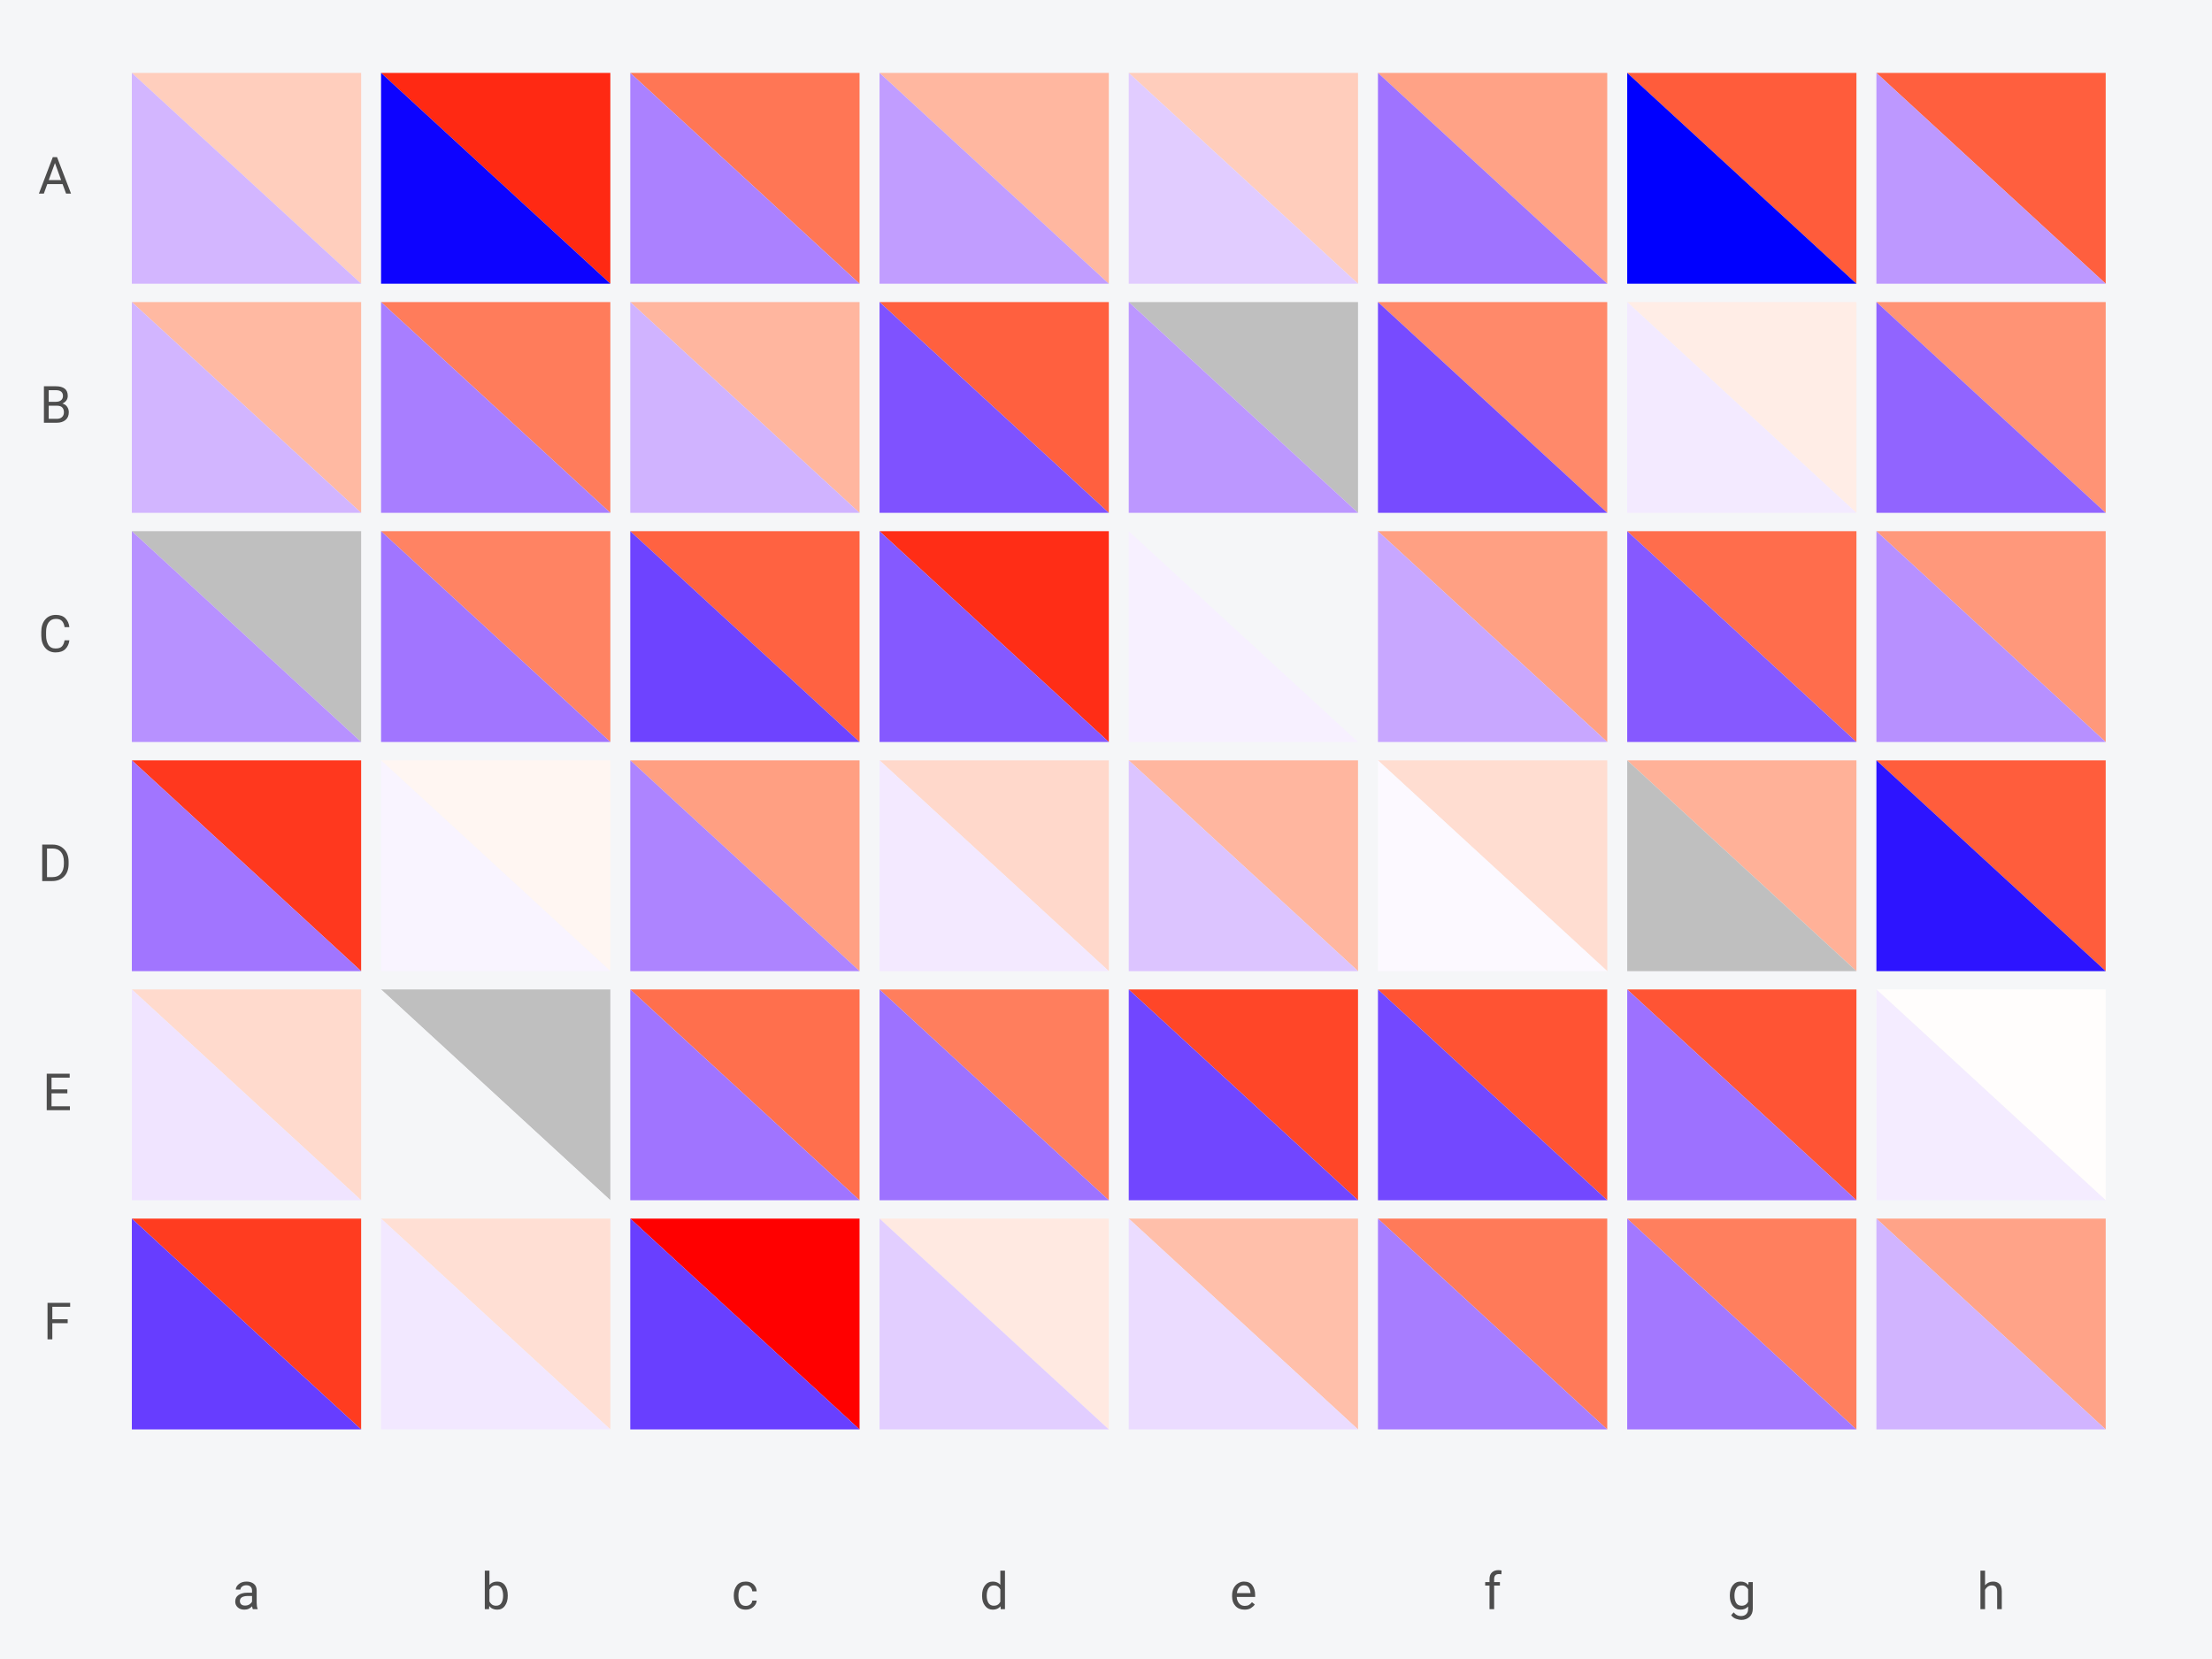
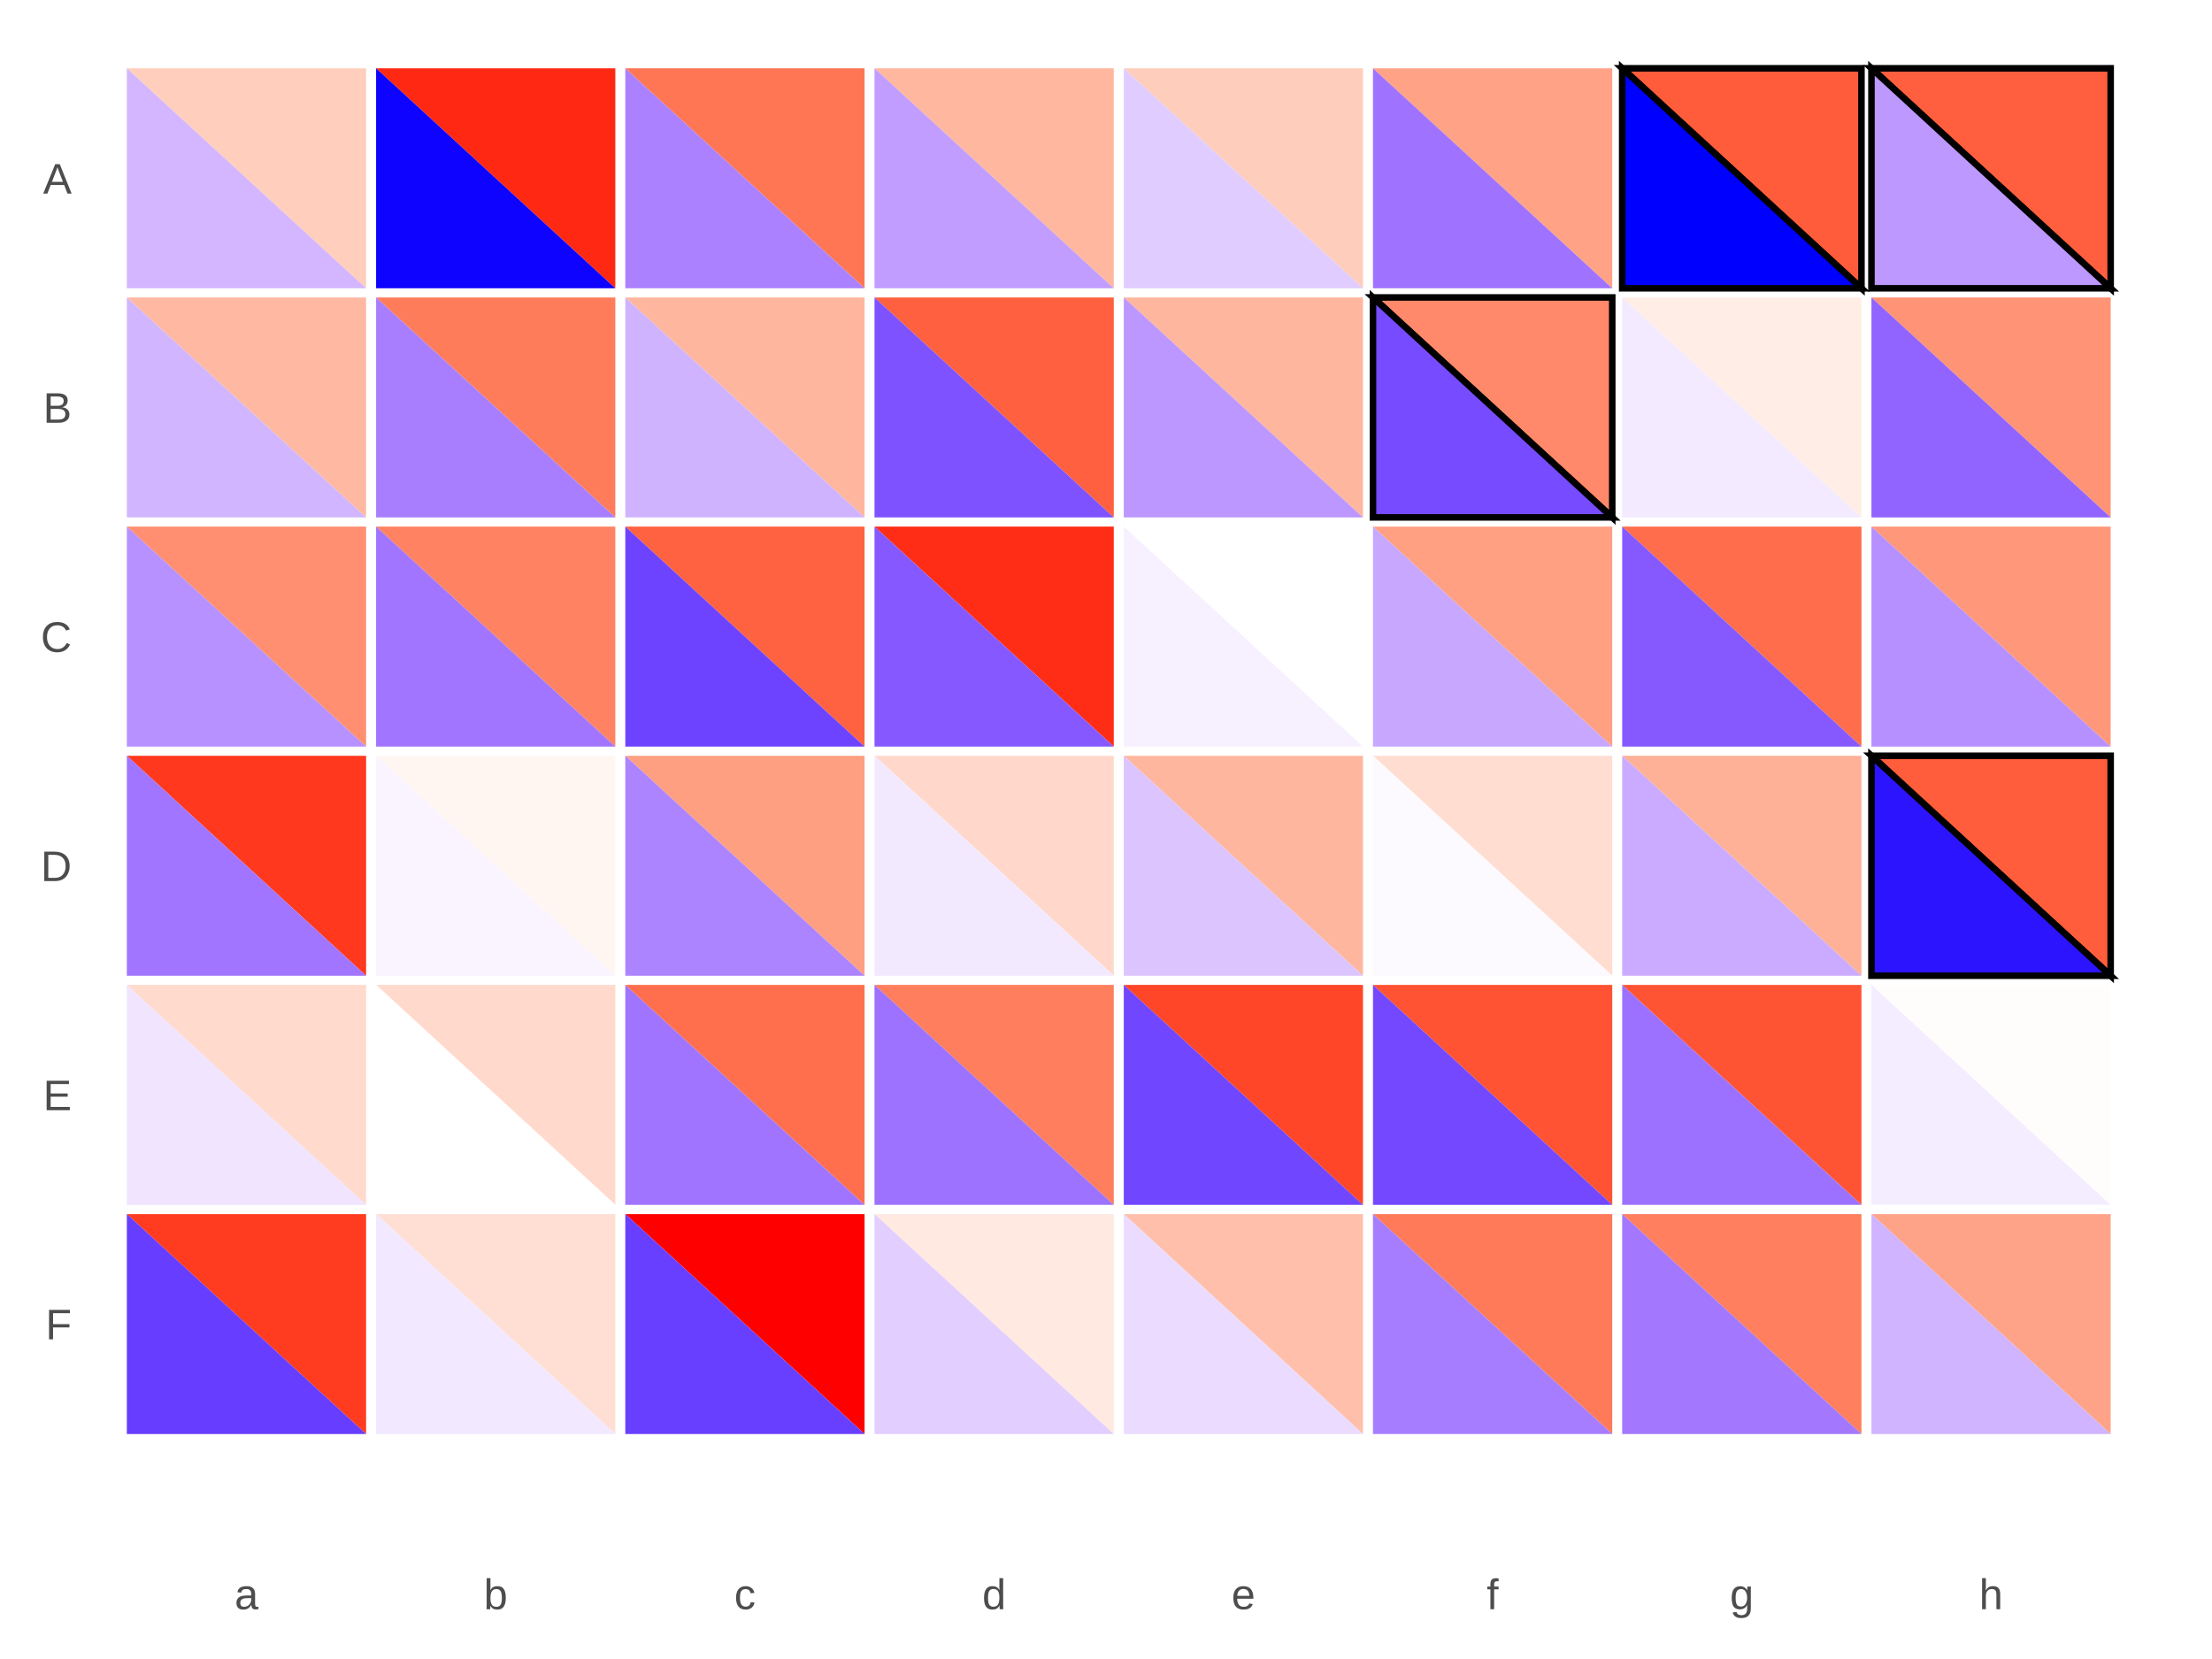
<svg xmlns="http://www.w3.org/2000/svg" width="432.00pt" height="324.00pt" viewBox="0 0 432.00 324.00">
  <g class="svglite">
    <defs>
      <style type="text/css">
-     /* theme-aware-processed */
-     .svglite line, .svglite polyline, .svglite polygon, .svglite path, .svglite circle {
+     .svglite line, .svglite polyline, .svglite polygon, .svglite path, .svglite rect, .svglite circle {
      fill: none;
-       stroke: #3E3F3A;
-       stroke-linecap: round;
-       stroke-linejoin: round;
-       stroke-miterlimit: 10.00;
-     }
-     .svglite &gt; g &gt; rect {
-       fill: none;
-       stroke: #3E3F3A;
+       stroke: #000000;
      stroke-linecap: round;
      stroke-linejoin: round;
      stroke-miterlimit: 10.00;
    }
    .svglite text {
      white-space: pre;
-       fill: #3E3F3A;
    }
    .svglite g.glyphgroup path {
      fill: inherit;
      stroke: none;
    }
  </style>
    </defs>
    <rect width="100%" height="100%" style="stroke: none; fill: #F5F6F8;" />
    <defs>
      <clipPath id="cpMC4wMHw0MzIuMDB8MC4wMHwzMjQuMDA=">
        <rect x="0.00" y="0.00" width="432.00" height="324.00" />
      </clipPath>
    </defs>
    <g clip-path="url(#cpMC4wMHw0MzIuMDB8MC4wMHwzMjQuMDA=)">
-       <rect rx="4" x="0.00" y="0.00" width="432.00" height="324.00" style="stroke-width: 1.07; stroke: none; fill: #F5F6F8;" />
+       <rect x="0.00" y="0.00" width="432.00" height="324.00" style="stroke-width: 1.07; stroke: none; fill: #FFFFFF;" />
    </g>
    <defs>
      <clipPath id="cpMTguOTN8NDE4LjA1fDcuOTd8MzAzLjM2">
        <rect x="18.93" y="7.97" width="399.12" height="295.39" />
      </clipPath>
    </defs>
    <g clip-path="url(#cpMTguOTN8NDE4LjA1fDcuOTd8MzAzLjM2)">
-       <polygon points="25.75,14.24 70.53,14.24 70.53,55.41 " style="stroke-width: 0.85; stroke: none; stroke-linecap: butt; stroke-linejoin: miter; fill: #FFCEBD;" />
-       <polygon points="25.75,58.99 70.53,58.99 70.53,100.16 " style="stroke-width: 0.85; stroke: none; stroke-linecap: butt; stroke-linejoin: miter; fill: #FFB9A2;" />
-       <polygon points="25.75,103.74 70.53,103.74 70.53,144.91 " style="stroke-width: 0.85; stroke: none; stroke-linecap: butt; stroke-linejoin: miter; fill: #BFBFBF;" />
-       <polygon points="25.75,148.49 70.53,148.49 70.53,189.66 " style="stroke-width: 0.85; stroke: none; stroke-linecap: butt; stroke-linejoin: miter; fill: #FF381E;" />
-       <polygon points="25.75,193.24 70.53,193.24 70.53,234.41 " style="stroke-width: 0.85; stroke: none; stroke-linecap: butt; stroke-linejoin: miter; fill: #FFDACD;" />
-       <polygon points="25.75,237.99 70.53,237.99 70.53,279.17 " style="stroke-width: 0.85; stroke: none; stroke-linecap: butt; stroke-linejoin: miter; fill: #FF3C20;" />
-       <polygon points="74.42,14.24 119.20,14.24 119.20,55.41 " style="stroke-width: 0.85; stroke: none; stroke-linecap: butt; stroke-linejoin: miter; fill: #FF2913;" />
-       <polygon points="74.42,58.99 119.20,58.99 119.20,100.16 " style="stroke-width: 0.85; stroke: none; stroke-linecap: butt; stroke-linejoin: miter; fill: #FF7C5B;" />
-       <polygon points="74.42,103.74 119.20,103.74 119.20,144.91 " style="stroke-width: 0.85; stroke: none; stroke-linecap: butt; stroke-linejoin: miter; fill: #FF8363;" />
-       <polygon points="74.42,148.49 119.20,148.49 119.20,189.66 " style="stroke-width: 0.85; stroke: none; stroke-linecap: butt; stroke-linejoin: miter; fill: #FFF6F2;" />
-       <polygon points="74.42,193.24 119.20,193.24 119.20,234.41 " style="stroke-width: 0.85; stroke: none; stroke-linecap: butt; stroke-linejoin: miter; fill: #BFBFBF;" />
-       <polygon points="74.42,237.99 119.20,237.99 119.20,279.17 " style="stroke-width: 0.85; stroke: none; stroke-linecap: butt; stroke-linejoin: miter; fill: #FFDFD4;" />
-       <polygon points="123.09,14.24 167.87,14.24 167.87,55.41 " style="stroke-width: 0.85; stroke: none; stroke-linecap: butt; stroke-linejoin: miter; fill: #FF7655;" />
-       <polygon points="123.09,58.99 167.87,58.99 167.87,100.16 " style="stroke-width: 0.85; stroke: none; stroke-linecap: butt; stroke-linejoin: miter; fill: #FFB69F;" />
-       <polygon points="123.09,103.74 167.87,103.74 167.87,144.91 " style="stroke-width: 0.85; stroke: none; stroke-linecap: butt; stroke-linejoin: miter; fill: #FF6241;" />
-       <polygon points="123.09,148.49 167.87,148.49 167.87,189.66 " style="stroke-width: 0.85; stroke: none; stroke-linecap: butt; stroke-linejoin: miter; fill: #FF9F82;" />
-       <polygon points="123.09,193.24 167.87,193.24 167.87,234.41 " style="stroke-width: 0.85; stroke: none; stroke-linecap: butt; stroke-linejoin: miter; fill: #FF6F4D;" />
-       <polygon points="123.09,237.99 167.87,237.99 167.87,279.17 " style="stroke-width: 0.85; stroke: none; stroke-linecap: butt; stroke-linejoin: miter; fill: #FF0000;" />
-       <polygon points="171.77,14.24 216.55,14.24 216.55,55.41 " style="stroke-width: 0.85; stroke: none; stroke-linecap: butt; stroke-linejoin: miter; fill: #FFB7A0;" />
-       <polygon points="171.77,58.99 216.55,58.99 216.55,100.16 " style="stroke-width: 0.85; stroke: none; stroke-linecap: butt; stroke-linejoin: miter; fill: #FF603F;" />
-       <polygon points="171.77,103.74 216.55,103.74 216.55,144.91 " style="stroke-width: 0.85; stroke: none; stroke-linecap: butt; stroke-linejoin: miter; fill: #FF2D16;" />
-       <polygon points="171.77,148.49 216.55,148.49 216.55,189.66 " style="stroke-width: 0.85; stroke: none; stroke-linecap: butt; stroke-linejoin: miter; fill: #FFD8CB;" />
-       <polygon points="171.77,193.24 216.55,193.24 216.55,234.41 " style="stroke-width: 0.85; stroke: none; stroke-linecap: butt; stroke-linejoin: miter; fill: #FF7E5D;" />
-       <polygon points="171.77,237.99 216.55,237.99 216.55,279.17 " style="stroke-width: 0.85; stroke: none; stroke-linecap: butt; stroke-linejoin: miter; fill: #FFE9E1;" />
-       <polygon points="220.44,14.24 265.22,14.24 265.22,55.41 " style="stroke-width: 0.85; stroke: none; stroke-linecap: butt; stroke-linejoin: miter; fill: #FFCDBC;" />
-       <polygon points="220.44,58.99 265.22,58.99 265.22,100.16 " style="stroke-width: 0.85; stroke: none; stroke-linecap: butt; stroke-linejoin: miter; fill: #BFBFBF;" />
-       <polygon class="theme-fill-bg" points="220.44,103.74 265.22,103.74 265.22,144.91 " style="stroke-width: 0.85; stroke: none; stroke-linecap: butt; stroke-linejoin: miter; fill: #F5F6F8;" />
-       <polygon points="220.44,148.49 265.22,148.49 265.22,189.66 " style="stroke-width: 0.85; stroke: none; stroke-linecap: butt; stroke-linejoin: miter; fill: #FFB69F;" />
-       <polygon points="220.44,193.24 265.22,193.24 265.22,234.41 " style="stroke-width: 0.85; stroke: none; stroke-linecap: butt; stroke-linejoin: miter; fill: #FF4628;" />
-       <polygon points="220.44,237.99 265.22,237.99 265.22,279.17 " style="stroke-width: 0.85; stroke: none; stroke-linecap: butt; stroke-linejoin: miter; fill: #FFBFAA;" />
-       <polygon points="269.11,14.24 313.89,14.24 313.89,55.41 " style="stroke-width: 0.85; stroke: none; stroke-linecap: butt; stroke-linejoin: miter; fill: #FFA286;" />
-       <polygon points="269.11,58.99 313.89,58.99 313.89,100.16 " style="stroke-width: 0.85; stroke: none; stroke-linecap: butt; stroke-linejoin: miter; fill: #FF896A;" />
-       <polygon points="269.11,103.74 313.89,103.74 313.89,144.91 " style="stroke-width: 0.85; stroke: none; stroke-linecap: butt; stroke-linejoin: miter; fill: #FFA083;" />
-       <polygon points="269.11,148.49 313.89,148.49 313.89,189.66 " style="stroke-width: 0.85; stroke: none; stroke-linecap: butt; stroke-linejoin: miter; fill: #FFDDD1;" />
-       <polygon points="269.11,193.24 313.89,193.24 313.89,234.41 " style="stroke-width: 0.85; stroke: none; stroke-linecap: butt; stroke-linejoin: miter; fill: #FF5333;" />
-       <polygon points="269.11,237.99 313.89,237.99 313.89,279.17 " style="stroke-width: 0.85; stroke: none; stroke-linecap: butt; stroke-linejoin: miter; fill: #FF7A59;" />
-       <polygon points="317.79,14.24 362.56,14.24 362.56,55.41 " style="stroke-width: 0.85; stroke: none; stroke-linecap: butt; stroke-linejoin: miter; fill: #FF5C3B;" />
-       <polygon points="317.79,58.99 362.56,58.99 362.56,100.16 " style="stroke-width: 0.85; stroke: none; stroke-linecap: butt; stroke-linejoin: miter; fill: #FFEDE6;" />
-       <polygon points="317.79,103.74 362.56,103.74 362.56,144.91 " style="stroke-width: 0.85; stroke: none; stroke-linecap: butt; stroke-linejoin: miter; fill: #FF6D4C;" />
-       <polygon points="317.79,148.49 362.56,148.49 362.56,189.66 " style="stroke-width: 0.85; stroke: none; stroke-linecap: butt; stroke-linejoin: miter; fill: #FFB198;" />
-       <polygon points="317.79,193.24 362.56,193.24 362.56,234.41 " style="stroke-width: 0.85; stroke: none; stroke-linecap: butt; stroke-linejoin: miter; fill: #FF5434;" />
-       <polygon points="317.79,237.99 362.56,237.99 362.56,279.17 " style="stroke-width: 0.85; stroke: none; stroke-linecap: butt; stroke-linejoin: miter; fill: #FF7F5E;" />
-       <polygon points="366.46,14.24 411.24,14.24 411.24,55.41 " style="stroke-width: 0.85; stroke: none; stroke-linecap: butt; stroke-linejoin: miter; fill: #FF5F3E;" />
-       <polygon points="366.46,58.99 411.24,58.99 411.24,100.16 " style="stroke-width: 0.85; stroke: none; stroke-linecap: butt; stroke-linejoin: miter; fill: #FF9375;" />
-       <polygon points="366.46,103.74 411.24,103.74 411.24,144.91 " style="stroke-width: 0.85; stroke: none; stroke-linecap: butt; stroke-linejoin: miter; fill: #FF987B;" />
-       <polygon points="366.46,148.49 411.24,148.49 411.24,189.66 " style="stroke-width: 0.85; stroke: none; stroke-linecap: butt; stroke-linejoin: miter; fill: #FF5D3C;" />
-       <polygon points="366.46,193.24 411.24,193.24 411.24,234.41 " style="stroke-width: 0.85; stroke: none; stroke-linecap: butt; stroke-linejoin: miter; fill: #FFFDFC;" />
-       <polygon points="366.46,237.99 411.24,237.99 411.24,279.17 " style="stroke-width: 0.85; stroke: none; stroke-linecap: butt; stroke-linejoin: miter; fill: #FFA388;" />
-       <polygon points="25.75,14.24 25.75,55.41 70.53,55.41 " style="stroke-width: 0.85; stroke: none; stroke-linecap: butt; stroke-linejoin: miter; fill: #D3B6FF;" />
-       <polygon points="25.75,58.99 25.75,100.16 70.53,100.16 " style="stroke-width: 0.85; stroke: none; stroke-linecap: butt; stroke-linejoin: miter; fill: #D2B5FF;" />
-       <polygon points="25.75,103.74 25.75,144.91 70.53,144.91 " style="stroke-width: 0.85; stroke: none; stroke-linecap: butt; stroke-linejoin: miter; fill: #B791FF;" />
-       <polygon points="25.75,148.49 25.75,189.66 70.53,189.66 " style="stroke-width: 0.85; stroke: none; stroke-linecap: butt; stroke-linejoin: miter; fill: #A175FF;" />
-       <polygon points="25.75,193.24 25.75,234.41 70.53,234.41 " style="stroke-width: 0.85; stroke: none; stroke-linecap: butt; stroke-linejoin: miter; fill: #F0E4FF;" />
-       <polygon points="25.75,237.99 25.75,279.17 70.53,279.17 " style="stroke-width: 0.85; stroke: none; stroke-linecap: butt; stroke-linejoin: miter; fill: #673DFF;" />
-       <polygon points="74.42,14.24 74.42,55.41 119.20,55.41 " style="stroke-width: 0.85; stroke: none; stroke-linecap: butt; stroke-linejoin: miter; fill: #0D03FF;" />
-       <polygon points="74.42,58.99 74.42,100.16 119.20,100.16 " style="stroke-width: 0.85; stroke: none; stroke-linecap: butt; stroke-linejoin: miter; fill: #A87EFF;" />
-       <polygon points="74.42,103.74 74.42,144.91 119.20,144.91 " style="stroke-width: 0.85; stroke: none; stroke-linecap: butt; stroke-linejoin: miter; fill: #A175FF;" />
-       <polygon points="74.42,148.49 74.42,189.66 119.20,189.66 " style="stroke-width: 0.85; stroke: none; stroke-linecap: butt; stroke-linejoin: miter; fill: #F9F4FF;" />
-       <polygon class="theme-fill-bg" points="74.42,193.24 74.42,234.41 119.20,234.41 " style="stroke-width: 0.85; stroke: none; stroke-linecap: butt; stroke-linejoin: miter; fill: #F5F6F8;" />
-       <polygon points="74.42,237.99 74.42,279.17 119.20,279.17 " style="stroke-width: 0.85; stroke: none; stroke-linecap: butt; stroke-linejoin: miter; fill: #F2E8FF;" />
-       <polygon points="123.09,14.24 123.09,55.41 167.87,55.41 " style="stroke-width: 0.85; stroke: none; stroke-linecap: butt; stroke-linejoin: miter; fill: #AB81FF;" />
-       <polygon points="123.09,58.99 123.09,100.16 167.87,100.16 " style="stroke-width: 0.85; stroke: none; stroke-linecap: butt; stroke-linejoin: miter; fill: #D0B3FF;" />
-       <polygon points="123.09,103.74 123.09,144.91 167.87,144.91 " style="stroke-width: 0.85; stroke: none; stroke-linecap: butt; stroke-linejoin: miter; fill: #6E43FF;" />
-       <polygon points="123.09,148.49 123.09,189.66 167.87,189.66 " style="stroke-width: 0.85; stroke: none; stroke-linecap: butt; stroke-linejoin: miter; fill: #AD84FF;" />
-       <polygon points="123.09,193.24 123.09,234.41 167.87,234.41 " style="stroke-width: 0.85; stroke: none; stroke-linecap: butt; stroke-linejoin: miter; fill: #A074FF;" />
-       <polygon points="123.09,237.99 123.09,279.17 167.87,279.17 " style="stroke-width: 0.85; stroke: none; stroke-linecap: butt; stroke-linejoin: miter; fill: #693FFF;" />
-       <polygon points="171.77,14.24 171.77,55.41 216.55,55.41 " style="stroke-width: 0.85; stroke: none; stroke-linecap: butt; stroke-linejoin: miter; fill: #C19DFF;" />
-       <polygon points="171.77,58.99 171.77,100.16 216.55,100.16 " style="stroke-width: 0.85; stroke: none; stroke-linecap: butt; stroke-linejoin: miter; fill: #7F52FF;" />
-       <polygon points="171.77,103.74 171.77,144.91 216.55,144.91 " style="stroke-width: 0.85; stroke: none; stroke-linecap: butt; stroke-linejoin: miter; fill: #8559FF;" />
-       <polygon points="171.77,148.49 171.77,189.66 216.55,189.66 " style="stroke-width: 0.85; stroke: none; stroke-linecap: butt; stroke-linejoin: miter; fill: #F3E9FF;" />
-       <polygon points="171.77,193.24 171.77,234.41 216.55,234.41 " style="stroke-width: 0.85; stroke: none; stroke-linecap: butt; stroke-linejoin: miter; fill: #9D72FF;" />
-       <polygon points="171.77,237.99 171.77,279.17 216.55,279.17 " style="stroke-width: 0.85; stroke: none; stroke-linecap: butt; stroke-linejoin: miter; fill: #E2CEFF;" />
-       <polygon points="220.44,14.24 220.44,55.41 265.22,55.41 " style="stroke-width: 0.85; stroke: none; stroke-linecap: butt; stroke-linejoin: miter; fill: #E1CCFF;" />
-       <polygon points="220.44,58.99 220.44,100.16 265.22,100.16 " style="stroke-width: 0.85; stroke: none; stroke-linecap: butt; stroke-linejoin: miter; fill: #BC97FF;" />
-       <polygon points="220.44,103.74 220.44,144.91 265.22,144.91 " style="stroke-width: 0.85; stroke: none; stroke-linecap: butt; stroke-linejoin: miter; fill: #F7F0FF;" />
-       <polygon points="220.44,148.49 220.44,189.66 265.22,189.66 " style="stroke-width: 0.85; stroke: none; stroke-linecap: butt; stroke-linejoin: miter; fill: #DCC4FF;" />
-       <polygon points="220.44,193.24 220.44,234.41 265.22,234.41 " style="stroke-width: 0.85; stroke: none; stroke-linecap: butt; stroke-linejoin: miter; fill: #7146FF;" />
-       <polygon points="220.44,237.99 220.44,279.17 265.22,279.17 " style="stroke-width: 0.85; stroke: none; stroke-linecap: butt; stroke-linejoin: miter; fill: #EBDCFF;" />
-       <polygon points="269.11,14.24 269.11,55.41 313.89,55.41 " style="stroke-width: 0.85; stroke: none; stroke-linecap: butt; stroke-linejoin: miter; fill: #9F73FF;" />
-       <polygon points="269.11,58.99 269.11,100.16 313.89,100.16 " style="stroke-width: 0.85; stroke: none; stroke-linecap: butt; stroke-linejoin: miter; fill: #774BFF;" />
-       <polygon points="269.11,103.74 269.11,144.91 313.89,144.91 " style="stroke-width: 0.85; stroke: none; stroke-linecap: butt; stroke-linejoin: miter; fill: #C8A7FF;" />
-       <polygon points="269.11,148.49 269.11,189.66 313.89,189.66 " style="stroke-width: 0.85; stroke: none; stroke-linecap: butt; stroke-linejoin: miter; fill: #FCF9FF;" />
-       <polygon points="269.11,193.24 269.11,234.41 313.89,234.41 " style="stroke-width: 0.85; stroke: none; stroke-linecap: butt; stroke-linejoin: miter; fill: #7348FF;" />
-       <polygon points="269.11,237.99 269.11,279.17 313.89,279.17 " style="stroke-width: 0.85; stroke: none; stroke-linecap: butt; stroke-linejoin: miter; fill: #A77DFF;" />
-       <polygon points="317.79,14.24 317.79,55.41 362.56,55.41 " style="stroke-width: 0.85; stroke: none; stroke-linecap: butt; stroke-linejoin: miter; fill: #0000FF;" />
-       <polygon points="317.79,58.99 317.79,100.16 362.56,100.16 " style="stroke-width: 0.85; stroke: none; stroke-linecap: butt; stroke-linejoin: miter; fill: #F3EAFF;" />
-       <polygon points="317.79,103.74 317.79,144.91 362.56,144.91 " style="stroke-width: 0.85; stroke: none; stroke-linecap: butt; stroke-linejoin: miter; fill: #8659FF;" />
-       <polygon points="317.79,148.49 317.79,189.66 362.56,189.66 " style="stroke-width: 0.85; stroke: none; stroke-linecap: butt; stroke-linejoin: miter; fill: #BFBFBF;" />
-       <polygon points="317.79,193.24 317.79,234.41 362.56,234.41 " style="stroke-width: 0.85; stroke: none; stroke-linecap: butt; stroke-linejoin: miter; fill: #9D71FF;" />
-       <polygon points="317.79,237.99 317.79,279.17 362.56,279.17 " style="stroke-width: 0.85; stroke: none; stroke-linecap: butt; stroke-linejoin: miter; fill: #A378FF;" />
-       <polygon points="366.46,14.24 366.46,55.41 411.24,55.41 " style="stroke-width: 0.85; stroke: none; stroke-linecap: butt; stroke-linejoin: miter; fill: #BD98FF;" />
-       <polygon points="366.46,58.99 366.46,100.16 411.24,100.16 " style="stroke-width: 0.85; stroke: none; stroke-linecap: butt; stroke-linejoin: miter; fill: #9164FF;" />
-       <polygon points="366.46,103.74 366.46,144.91 411.24,144.91 " style="stroke-width: 0.85; stroke: none; stroke-linecap: butt; stroke-linejoin: miter; fill: #B790FF;" />
-       <polygon points="366.46,148.49 366.46,189.66 411.24,189.66 " style="stroke-width: 0.85; stroke: none; stroke-linecap: butt; stroke-linejoin: miter; fill: #2D14FF;" />
-       <polygon points="366.46,193.24 366.46,234.41 411.24,234.41 " style="stroke-width: 0.85; stroke: none; stroke-linecap: butt; stroke-linejoin: miter; fill: #F4ECFF;" />
-       <polygon points="366.46,237.99 366.46,279.17 411.24,279.17 " style="stroke-width: 0.85; stroke: none; stroke-linecap: butt; stroke-linejoin: miter; fill: #D1B4FF;" />
+       <polygon points="24.77,13.34 71.50,13.34 71.50,56.30 " style="stroke-width: 1.28; stroke: none; stroke-linecap: butt; stroke-linejoin: miter; fill: #FFCEBD;" />
+       <polygon points="24.77,58.09 71.50,58.09 71.50,101.05 " style="stroke-width: 1.28; stroke: none; stroke-linecap: butt; stroke-linejoin: miter; fill: #FFB9A2;" />
+       <polygon points="24.77,102.84 71.50,102.84 71.50,145.81 " style="stroke-width: 1.28; stroke: none; stroke-linecap: butt; stroke-linejoin: miter; fill: #FF8F70;" />
+       <polygon points="24.77,147.60 71.50,147.60 71.50,190.56 " style="stroke-width: 1.28; stroke: none; stroke-linecap: butt; stroke-linejoin: miter; fill: #FF381E;" />
+       <polygon points="24.77,192.35 71.50,192.35 71.50,235.31 " style="stroke-width: 1.28; stroke: none; stroke-linecap: butt; stroke-linejoin: miter; fill: #FFDACD;" />
+       <polygon points="24.77,237.10 71.50,237.10 71.50,280.06 " style="stroke-width: 1.28; stroke: none; stroke-linecap: butt; stroke-linejoin: miter; fill: #FF3C20;" />
+       <polygon points="73.45,13.34 120.17,13.34 120.17,56.30 " style="stroke-width: 1.28; stroke: none; stroke-linecap: butt; stroke-linejoin: miter; fill: #FF2913;" />
+       <polygon points="73.45,58.09 120.17,58.09 120.17,101.05 " style="stroke-width: 1.28; stroke: none; stroke-linecap: butt; stroke-linejoin: miter; fill: #FF7C5B;" />
+       <polygon points="73.45,102.84 120.17,102.84 120.17,145.81 " style="stroke-width: 1.28; stroke: none; stroke-linecap: butt; stroke-linejoin: miter; fill: #FF8363;" />
+       <polygon points="73.45,147.60 120.17,147.60 120.17,190.56 " style="stroke-width: 1.28; stroke: none; stroke-linecap: butt; stroke-linejoin: miter; fill: #FFF6F2;" />
+       <polygon points="73.45,192.35 120.17,192.35 120.17,235.31 " style="stroke-width: 1.28; stroke: none; stroke-linecap: butt; stroke-linejoin: miter; fill: #FFD9CC;" />
+       <polygon points="73.45,237.10 120.17,237.10 120.17,280.06 " style="stroke-width: 1.28; stroke: none; stroke-linecap: butt; stroke-linejoin: miter; fill: #FFDFD4;" />
+       <polygon points="122.12,13.34 168.85,13.34 168.85,56.30 " style="stroke-width: 1.28; stroke: none; stroke-linecap: butt; stroke-linejoin: miter; fill: #FF7655;" />
+       <polygon points="122.12,58.09 168.85,58.09 168.85,101.05 " style="stroke-width: 1.28; stroke: none; stroke-linecap: butt; stroke-linejoin: miter; fill: #FFB69F;" />
+       <polygon points="122.12,102.84 168.85,102.84 168.85,145.81 " style="stroke-width: 1.28; stroke: none; stroke-linecap: butt; stroke-linejoin: miter; fill: #FF6241;" />
+       <polygon points="122.12,147.60 168.85,147.60 168.85,190.56 " style="stroke-width: 1.28; stroke: none; stroke-linecap: butt; stroke-linejoin: miter; fill: #FF9F82;" />
+       <polygon points="122.12,192.35 168.85,192.35 168.85,235.31 " style="stroke-width: 1.28; stroke: none; stroke-linecap: butt; stroke-linejoin: miter; fill: #FF6F4D;" />
+       <polygon points="122.12,237.10 168.85,237.10 168.85,280.06 " style="stroke-width: 1.28; stroke: none; stroke-linecap: butt; stroke-linejoin: miter; fill: #FF0000;" />
+       <polygon points="170.79,13.34 217.52,13.34 217.52,56.30 " style="stroke-width: 1.28; stroke: none; stroke-linecap: butt; stroke-linejoin: miter; fill: #FFB7A0;" />
+       <polygon points="170.79,58.09 217.52,58.09 217.52,101.05 " style="stroke-width: 1.28; stroke: none; stroke-linecap: butt; stroke-linejoin: miter; fill: #FF603F;" />
+       <polygon points="170.79,102.84 217.52,102.84 217.52,145.81 " style="stroke-width: 1.28; stroke: none; stroke-linecap: butt; stroke-linejoin: miter; fill: #FF2D16;" />
+       <polygon points="170.79,147.60 217.52,147.60 217.52,190.56 " style="stroke-width: 1.28; stroke: none; stroke-linecap: butt; stroke-linejoin: miter; fill: #FFD8CB;" />
+       <polygon points="170.79,192.35 217.52,192.35 217.52,235.31 " style="stroke-width: 1.28; stroke: none; stroke-linecap: butt; stroke-linejoin: miter; fill: #FF7E5D;" />
+       <polygon points="170.79,237.10 217.52,237.10 217.52,280.06 " style="stroke-width: 1.28; stroke: none; stroke-linecap: butt; stroke-linejoin: miter; fill: #FFE9E1;" />
+       <polygon points="219.47,13.34 266.19,13.34 266.19,56.30 " style="stroke-width: 1.28; stroke: none; stroke-linecap: butt; stroke-linejoin: miter; fill: #FFCDBC;" />
+       <polygon points="219.47,58.09 266.19,58.09 266.19,101.05 " style="stroke-width: 1.28; stroke: none; stroke-linecap: butt; stroke-linejoin: miter; fill: #FFB69E;" />
+       <polygon points="219.47,102.84 266.19,102.84 266.19,145.81 " style="stroke-width: 1.28; stroke: none; stroke-linecap: butt; stroke-linejoin: miter; fill: #FFFFFF;" />
+       <polygon points="219.47,147.60 266.19,147.60 266.19,190.56 " style="stroke-width: 1.28; stroke: none; stroke-linecap: butt; stroke-linejoin: miter; fill: #FFB69F;" />
+       <polygon points="219.47,192.35 266.19,192.35 266.19,235.31 " style="stroke-width: 1.28; stroke: none; stroke-linecap: butt; stroke-linejoin: miter; fill: #FF4628;" />
+       <polygon points="219.47,237.10 266.19,237.10 266.19,280.06 " style="stroke-width: 1.28; stroke: none; stroke-linecap: butt; stroke-linejoin: miter; fill: #FFBFAA;" />
+       <polygon points="268.14,13.34 314.87,13.34 314.87,56.30 " style="stroke-width: 1.28; stroke: none; stroke-linecap: butt; stroke-linejoin: miter; fill: #FFA286;" />
+       <polygon points="268.14,58.09 314.87,58.09 314.87,101.05 " style="stroke-width: 1.28; stroke-linecap: butt; stroke-linejoin: miter; fill: #FF896A;" />
+       <polygon points="268.14,102.84 314.87,102.84 314.87,145.81 " style="stroke-width: 1.28; stroke: none; stroke-linecap: butt; stroke-linejoin: miter; fill: #FFA083;" />
+       <polygon points="268.14,147.60 314.87,147.60 314.87,190.56 " style="stroke-width: 1.28; stroke: none; stroke-linecap: butt; stroke-linejoin: miter; fill: #FFDDD1;" />
+       <polygon points="268.14,192.35 314.87,192.35 314.87,235.31 " style="stroke-width: 1.28; stroke: none; stroke-linecap: butt; stroke-linejoin: miter; fill: #FF5333;" />
+       <polygon points="268.14,237.10 314.87,237.10 314.87,280.06 " style="stroke-width: 1.28; stroke: none; stroke-linecap: butt; stroke-linejoin: miter; fill: #FF7A59;" />
+       <polygon points="316.81,13.34 363.54,13.34 363.54,56.30 " style="stroke-width: 1.28; stroke-linecap: butt; stroke-linejoin: miter; fill: #FF5C3B;" />
+       <polygon points="316.81,58.09 363.54,58.09 363.54,101.05 " style="stroke-width: 1.28; stroke: none; stroke-linecap: butt; stroke-linejoin: miter; fill: #FFEDE6;" />
+       <polygon points="316.81,102.84 363.54,102.84 363.54,145.81 " style="stroke-width: 1.28; stroke: none; stroke-linecap: butt; stroke-linejoin: miter; fill: #FF6D4C;" />
+       <polygon points="316.81,147.60 363.54,147.60 363.54,190.56 " style="stroke-width: 1.28; stroke: none; stroke-linecap: butt; stroke-linejoin: miter; fill: #FFB198;" />
+       <polygon points="316.81,192.35 363.54,192.35 363.54,235.31 " style="stroke-width: 1.28; stroke: none; stroke-linecap: butt; stroke-linejoin: miter; fill: #FF5434;" />
+       <polygon points="316.81,237.10 363.54,237.10 363.54,280.06 " style="stroke-width: 1.28; stroke: none; stroke-linecap: butt; stroke-linejoin: miter; fill: #FF7F5E;" />
+       <polygon points="365.49,13.34 412.21,13.34 412.21,56.30 " style="stroke-width: 1.28; stroke-linecap: butt; stroke-linejoin: miter; fill: #FF5F3E;" />
+       <polygon points="365.49,58.09 412.21,58.09 412.21,101.05 " style="stroke-width: 1.28; stroke: none; stroke-linecap: butt; stroke-linejoin: miter; fill: #FF9375;" />
+       <polygon points="365.49,102.84 412.21,102.84 412.21,145.81 " style="stroke-width: 1.28; stroke: none; stroke-linecap: butt; stroke-linejoin: miter; fill: #FF987B;" />
+       <polygon points="365.49,147.60 412.21,147.60 412.21,190.56 " style="stroke-width: 1.28; stroke-linecap: butt; stroke-linejoin: miter; fill: #FF5D3C;" />
+       <polygon points="365.49,192.35 412.21,192.35 412.21,235.31 " style="stroke-width: 1.28; stroke: none; stroke-linecap: butt; stroke-linejoin: miter; fill: #FFFDFC;" />
+       <polygon points="365.49,237.10 412.21,237.10 412.21,280.06 " style="stroke-width: 1.28; stroke: none; stroke-linecap: butt; stroke-linejoin: miter; fill: #FFA388;" />
+       <polygon points="24.77,13.34 24.77,56.30 71.50,56.30 " style="stroke-width: 1.28; stroke: none; stroke-linecap: butt; stroke-linejoin: miter; fill: #D3B6FF;" />
+       <polygon points="24.77,58.09 24.77,101.05 71.50,101.05 " style="stroke-width: 1.28; stroke: none; stroke-linecap: butt; stroke-linejoin: miter; fill: #D2B5FF;" />
+       <polygon points="24.77,102.84 24.77,145.81 71.50,145.81 " style="stroke-width: 1.28; stroke: none; stroke-linecap: butt; stroke-linejoin: miter; fill: #B791FF;" />
+       <polygon points="24.77,147.60 24.77,190.56 71.50,190.56 " style="stroke-width: 1.28; stroke: none; stroke-linecap: butt; stroke-linejoin: miter; fill: #A175FF;" />
+       <polygon points="24.77,192.35 24.77,235.31 71.50,235.31 " style="stroke-width: 1.28; stroke: none; stroke-linecap: butt; stroke-linejoin: miter; fill: #F0E4FF;" />
+       <polygon points="24.77,237.10 24.77,280.06 71.50,280.06 " style="stroke-width: 1.28; stroke: none; stroke-linecap: butt; stroke-linejoin: miter; fill: #673DFF;" />
+       <polygon points="73.45,13.34 73.45,56.30 120.17,56.30 " style="stroke-width: 1.28; stroke: none; stroke-linecap: butt; stroke-linejoin: miter; fill: #0D03FF;" />
+       <polygon points="73.45,58.09 73.45,101.05 120.17,101.05 " style="stroke-width: 1.28; stroke: none; stroke-linecap: butt; stroke-linejoin: miter; fill: #A87EFF;" />
+       <polygon points="73.45,102.84 73.45,145.81 120.17,145.81 " style="stroke-width: 1.28; stroke: none; stroke-linecap: butt; stroke-linejoin: miter; fill: #A175FF;" />
+       <polygon points="73.45,147.60 73.45,190.56 120.17,190.56 " style="stroke-width: 1.28; stroke: none; stroke-linecap: butt; stroke-linejoin: miter; fill: #F9F4FF;" />
+       <polygon points="73.45,192.35 73.45,235.31 120.17,235.31 " style="stroke-width: 1.28; stroke: none; stroke-linecap: butt; stroke-linejoin: miter; fill: #FFFFFF;" />
+       <polygon points="73.45,237.10 73.45,280.06 120.17,280.06 " style="stroke-width: 1.28; stroke: none; stroke-linecap: butt; stroke-linejoin: miter; fill: #F2E8FF;" />
+       <polygon points="122.12,13.34 122.12,56.30 168.85,56.30 " style="stroke-width: 1.28; stroke: none; stroke-linecap: butt; stroke-linejoin: miter; fill: #AB81FF;" />
+       <polygon points="122.12,58.09 122.12,101.05 168.85,101.05 " style="stroke-width: 1.28; stroke: none; stroke-linecap: butt; stroke-linejoin: miter; fill: #D0B3FF;" />
+       <polygon points="122.12,102.84 122.12,145.81 168.85,145.81 " style="stroke-width: 1.28; stroke: none; stroke-linecap: butt; stroke-linejoin: miter; fill: #6E43FF;" />
+       <polygon points="122.12,147.60 122.12,190.56 168.85,190.56 " style="stroke-width: 1.28; stroke: none; stroke-linecap: butt; stroke-linejoin: miter; fill: #AD84FF;" />
+       <polygon points="122.12,192.35 122.12,235.31 168.85,235.31 " style="stroke-width: 1.28; stroke: none; stroke-linecap: butt; stroke-linejoin: miter; fill: #A074FF;" />
+       <polygon points="122.12,237.10 122.12,280.06 168.85,280.06 " style="stroke-width: 1.28; stroke: none; stroke-linecap: butt; stroke-linejoin: miter; fill: #693FFF;" />
+       <polygon points="170.79,13.34 170.79,56.30 217.52,56.30 " style="stroke-width: 1.28; stroke: none; stroke-linecap: butt; stroke-linejoin: miter; fill: #C19DFF;" />
+       <polygon points="170.79,58.09 170.79,101.05 217.52,101.05 " style="stroke-width: 1.28; stroke: none; stroke-linecap: butt; stroke-linejoin: miter; fill: #7F52FF;" />
+       <polygon points="170.79,102.84 170.79,145.81 217.52,145.81 " style="stroke-width: 1.28; stroke: none; stroke-linecap: butt; stroke-linejoin: miter; fill: #8559FF;" />
+       <polygon points="170.79,147.60 170.79,190.56 217.52,190.56 " style="stroke-width: 1.28; stroke: none; stroke-linecap: butt; stroke-linejoin: miter; fill: #F3E9FF;" />
+       <polygon points="170.79,192.35 170.79,235.31 217.52,235.31 " style="stroke-width: 1.28; stroke: none; stroke-linecap: butt; stroke-linejoin: miter; fill: #9D72FF;" />
+       <polygon points="170.79,237.10 170.79,280.06 217.52,280.06 " style="stroke-width: 1.28; stroke: none; stroke-linecap: butt; stroke-linejoin: miter; fill: #E2CEFF;" />
+       <polygon points="219.47,13.34 219.47,56.30 266.19,56.30 " style="stroke-width: 1.28; stroke: none; stroke-linecap: butt; stroke-linejoin: miter; fill: #E1CCFF;" />
+       <polygon points="219.47,58.09 219.47,101.05 266.19,101.05 " style="stroke-width: 1.28; stroke: none; stroke-linecap: butt; stroke-linejoin: miter; fill: #BC97FF;" />
+       <polygon points="219.47,102.84 219.47,145.81 266.19,145.81 " style="stroke-width: 1.28; stroke: none; stroke-linecap: butt; stroke-linejoin: miter; fill: #F7F0FF;" />
+       <polygon points="219.47,147.60 219.47,190.56 266.19,190.56 " style="stroke-width: 1.28; stroke: none; stroke-linecap: butt; stroke-linejoin: miter; fill: #DCC4FF;" />
+       <polygon points="219.47,192.35 219.47,235.31 266.19,235.31 " style="stroke-width: 1.28; stroke: none; stroke-linecap: butt; stroke-linejoin: miter; fill: #7146FF;" />
+       <polygon points="219.47,237.10 219.47,280.06 266.19,280.06 " style="stroke-width: 1.28; stroke: none; stroke-linecap: butt; stroke-linejoin: miter; fill: #EBDCFF;" />
+       <polygon points="268.14,13.34 268.14,56.30 314.87,56.30 " style="stroke-width: 1.28; stroke: none; stroke-linecap: butt; stroke-linejoin: miter; fill: #9F73FF;" />
+       <polygon points="268.14,58.09 268.14,101.05 314.87,101.05 " style="stroke-width: 1.28; stroke-linecap: butt; stroke-linejoin: miter; fill: #774BFF;" />
+       <polygon points="268.14,102.84 268.14,145.81 314.87,145.81 " style="stroke-width: 1.28; stroke: none; stroke-linecap: butt; stroke-linejoin: miter; fill: #C8A7FF;" />
+       <polygon points="268.14,147.60 268.14,190.56 314.87,190.56 " style="stroke-width: 1.28; stroke: none; stroke-linecap: butt; stroke-linejoin: miter; fill: #FCF9FF;" />
+       <polygon points="268.14,192.35 268.14,235.31 314.87,235.31 " style="stroke-width: 1.28; stroke: none; stroke-linecap: butt; stroke-linejoin: miter; fill: #7348FF;" />
+       <polygon points="268.14,237.10 268.14,280.06 314.87,280.06 " style="stroke-width: 1.28; stroke: none; stroke-linecap: butt; stroke-linejoin: miter; fill: #A77DFF;" />
+       <polygon points="316.81,13.34 316.81,56.30 363.54,56.30 " style="stroke-width: 1.28; stroke-linecap: butt; stroke-linejoin: miter; fill: #0000FF;" />
+       <polygon points="316.81,58.09 316.81,101.05 363.54,101.05 " style="stroke-width: 1.28; stroke: none; stroke-linecap: butt; stroke-linejoin: miter; fill: #F3EAFF;" />
+       <polygon points="316.81,102.84 316.81,145.81 363.54,145.81 " style="stroke-width: 1.28; stroke: none; stroke-linecap: butt; stroke-linejoin: miter; fill: #8659FF;" />
+       <polygon points="316.81,147.60 316.81,190.56 363.54,190.56 " style="stroke-width: 1.28; stroke: none; stroke-linecap: butt; stroke-linejoin: miter; fill: #CBABFF;" />
+       <polygon points="316.81,192.35 316.81,235.31 363.54,235.31 " style="stroke-width: 1.28; stroke: none; stroke-linecap: butt; stroke-linejoin: miter; fill: #9D71FF;" />
+       <polygon points="316.81,237.10 316.81,280.06 363.54,280.06 " style="stroke-width: 1.28; stroke: none; stroke-linecap: butt; stroke-linejoin: miter; fill: #A378FF;" />
+       <polygon points="365.49,13.34 365.49,56.30 412.21,56.30 " style="stroke-width: 1.28; stroke-linecap: butt; stroke-linejoin: miter; fill: #BD98FF;" />
+       <polygon points="365.49,58.09 365.49,101.05 412.21,101.05 " style="stroke-width: 1.28; stroke: none; stroke-linecap: butt; stroke-linejoin: miter; fill: #9164FF;" />
+       <polygon points="365.49,102.84 365.49,145.81 412.21,145.81 " style="stroke-width: 1.28; stroke: none; stroke-linecap: butt; stroke-linejoin: miter; fill: #B790FF;" />
+       <polygon points="365.49,147.60 365.49,190.56 412.21,190.56 " style="stroke-width: 1.28; stroke-linecap: butt; stroke-linejoin: miter; fill: #2D14FF;" />
+       <polygon points="365.49,192.35 365.49,235.31 412.21,235.31 " style="stroke-width: 1.28; stroke: none; stroke-linecap: butt; stroke-linejoin: miter; fill: #F4ECFF;" />
+       <polygon points="365.49,237.10 365.49,280.06 412.21,280.06 " style="stroke-width: 1.28; stroke: none; stroke-linecap: butt; stroke-linejoin: miter; fill: #D1B4FF;" />
    </g>
    <g clip-path="url(#cpMC4wMHw0MzIuMDB8MC4wMHwzMjQuMDA=)">
-       <text x="14.00" y="261.57" text-anchor="end" style="font-size: 0.836em;fill: #4D4D4D; font-family: &quot;Roboto&quot;, -apple-system, BlinkMacSystemFont, &quot;Segoe UI&quot;, system-ui, sans-serif;">F</text>
-       <text x="14.00" y="216.82" text-anchor="end" style="font-size: 0.836em;fill: #4D4D4D; font-family: &quot;Roboto&quot;, -apple-system, BlinkMacSystemFont, &quot;Segoe UI&quot;, system-ui, sans-serif;">E</text>
-       <text x="14.00" y="172.07" text-anchor="end" style="font-size: 0.836em;fill: #4D4D4D; font-family: &quot;Roboto&quot;, -apple-system, BlinkMacSystemFont, &quot;Segoe UI&quot;, system-ui, sans-serif;">D</text>
-       <text x="14.00" y="127.32" text-anchor="end" style="font-size: 0.836em;fill: #4D4D4D; font-family: &quot;Roboto&quot;, -apple-system, BlinkMacSystemFont, &quot;Segoe UI&quot;, system-ui, sans-serif;">C</text>
-       <text x="14.00" y="82.56" text-anchor="end" style="font-size: 0.836em;fill: #4D4D4D; font-family: &quot;Roboto&quot;, -apple-system, BlinkMacSystemFont, &quot;Segoe UI&quot;, system-ui, sans-serif;">B</text>
-       <text x="14.00" y="37.81" text-anchor="end" style="font-size: 0.836em;fill: #4D4D4D; font-family: &quot;Roboto&quot;, -apple-system, BlinkMacSystemFont, &quot;Segoe UI&quot;, system-ui, sans-serif;">A</text>
-       <text x="48.14" y="314.27" text-anchor="middle" style="font-size: 0.836em;fill: #4D4D4D; font-family: &quot;Roboto&quot;, -apple-system, BlinkMacSystemFont, &quot;Segoe UI&quot;, system-ui, sans-serif;">a</text>
-       <text x="96.81" y="314.27" text-anchor="middle" style="font-size: 0.836em;fill: #4D4D4D; font-family: &quot;Roboto&quot;, -apple-system, BlinkMacSystemFont, &quot;Segoe UI&quot;, system-ui, sans-serif;">b</text>
-       <text x="145.48" y="314.27" text-anchor="middle" style="font-size: 0.836em;fill: #4D4D4D; font-family: &quot;Roboto&quot;, -apple-system, BlinkMacSystemFont, &quot;Segoe UI&quot;, system-ui, sans-serif;">c</text>
-       <text x="194.16" y="314.27" text-anchor="middle" style="font-size: 0.836em;fill: #4D4D4D; font-family: &quot;Roboto&quot;, -apple-system, BlinkMacSystemFont, &quot;Segoe UI&quot;, system-ui, sans-serif;">d</text>
-       <text x="242.83" y="314.27" text-anchor="middle" style="font-size: 0.836em;fill: #4D4D4D; font-family: &quot;Roboto&quot;, -apple-system, BlinkMacSystemFont, &quot;Segoe UI&quot;, system-ui, sans-serif;">e</text>
-       <text x="291.50" y="314.27" text-anchor="middle" style="font-size: 0.836em;fill: #4D4D4D; font-family: &quot;Roboto&quot;, -apple-system, BlinkMacSystemFont, &quot;Segoe UI&quot;, system-ui, sans-serif;">f</text>
-       <text x="340.18" y="314.27" text-anchor="middle" style="font-size: 0.836em;fill: #4D4D4D; font-family: &quot;Roboto&quot;, -apple-system, BlinkMacSystemFont, &quot;Segoe UI&quot;, system-ui, sans-serif;">g</text>
-       <text x="388.85" y="314.27" text-anchor="middle" style="font-size: 0.836em;fill: #4D4D4D; font-family: &quot;Roboto&quot;, -apple-system, BlinkMacSystemFont, &quot;Segoe UI&quot;, system-ui, sans-serif;">h</text>
+       <text x="14.00" y="261.57" text-anchor="end" style="font-size: 8.36px;fill: #4D4D4D; font-family: &quot;Arial&quot;;" textLength="5.11px" lengthAdjust="spacingAndGlyphs">F</text>
+       <text x="14.00" y="216.82" text-anchor="end" style="font-size: 8.36px;fill: #4D4D4D; font-family: &quot;Arial&quot;;" textLength="5.58px" lengthAdjust="spacingAndGlyphs">E</text>
+       <text x="14.00" y="172.07" text-anchor="end" style="font-size: 8.36px;fill: #4D4D4D; font-family: &quot;Arial&quot;;" textLength="6.03px" lengthAdjust="spacingAndGlyphs">D</text>
+       <text x="14.00" y="127.32" text-anchor="end" style="font-size: 8.36px;fill: #4D4D4D; font-family: &quot;Arial&quot;;" textLength="6.03px" lengthAdjust="spacingAndGlyphs">C</text>
+       <text x="14.00" y="82.56" text-anchor="end" style="font-size: 8.36px;fill: #4D4D4D; font-family: &quot;Arial&quot;;" textLength="5.58px" lengthAdjust="spacingAndGlyphs">B</text>
+       <text x="14.00" y="37.81" text-anchor="end" style="font-size: 8.36px;fill: #4D4D4D; font-family: &quot;Arial&quot;;" textLength="5.58px" lengthAdjust="spacingAndGlyphs">A</text>
+       <text x="48.14" y="314.27" text-anchor="middle" style="font-size: 8.36px;fill: #4D4D4D; font-family: &quot;Arial&quot;;" textLength="4.66px" lengthAdjust="spacingAndGlyphs">a</text>
+       <text x="96.81" y="314.27" text-anchor="middle" style="font-size: 8.36px;fill: #4D4D4D; font-family: &quot;Arial&quot;;" textLength="4.66px" lengthAdjust="spacingAndGlyphs">b</text>
+       <text x="145.48" y="314.27" text-anchor="middle" style="font-size: 8.36px;fill: #4D4D4D; font-family: &quot;Arial&quot;;" textLength="4.19px" lengthAdjust="spacingAndGlyphs">c</text>
+       <text x="194.16" y="314.27" text-anchor="middle" style="font-size: 8.36px;fill: #4D4D4D; font-family: &quot;Arial&quot;;" textLength="4.66px" lengthAdjust="spacingAndGlyphs">d</text>
+       <text x="242.83" y="314.27" text-anchor="middle" style="font-size: 8.36px;fill: #4D4D4D; font-family: &quot;Arial&quot;;" textLength="4.66px" lengthAdjust="spacingAndGlyphs">e</text>
+       <text x="291.50" y="314.27" text-anchor="middle" style="font-size: 8.36px;fill: #4D4D4D; font-family: &quot;Arial&quot;;" textLength="2.33px" lengthAdjust="spacingAndGlyphs">f</text>
+       <text x="340.18" y="314.27" text-anchor="middle" style="font-size: 8.36px;fill: #4D4D4D; font-family: &quot;Arial&quot;;" textLength="4.66px" lengthAdjust="spacingAndGlyphs">g</text>
+       <text x="388.85" y="314.27" text-anchor="middle" style="font-size: 8.36px;fill: #4D4D4D; font-family: &quot;Arial&quot;;" textLength="4.66px" lengthAdjust="spacingAndGlyphs">h</text>
    </g>
  </g>
</svg>
